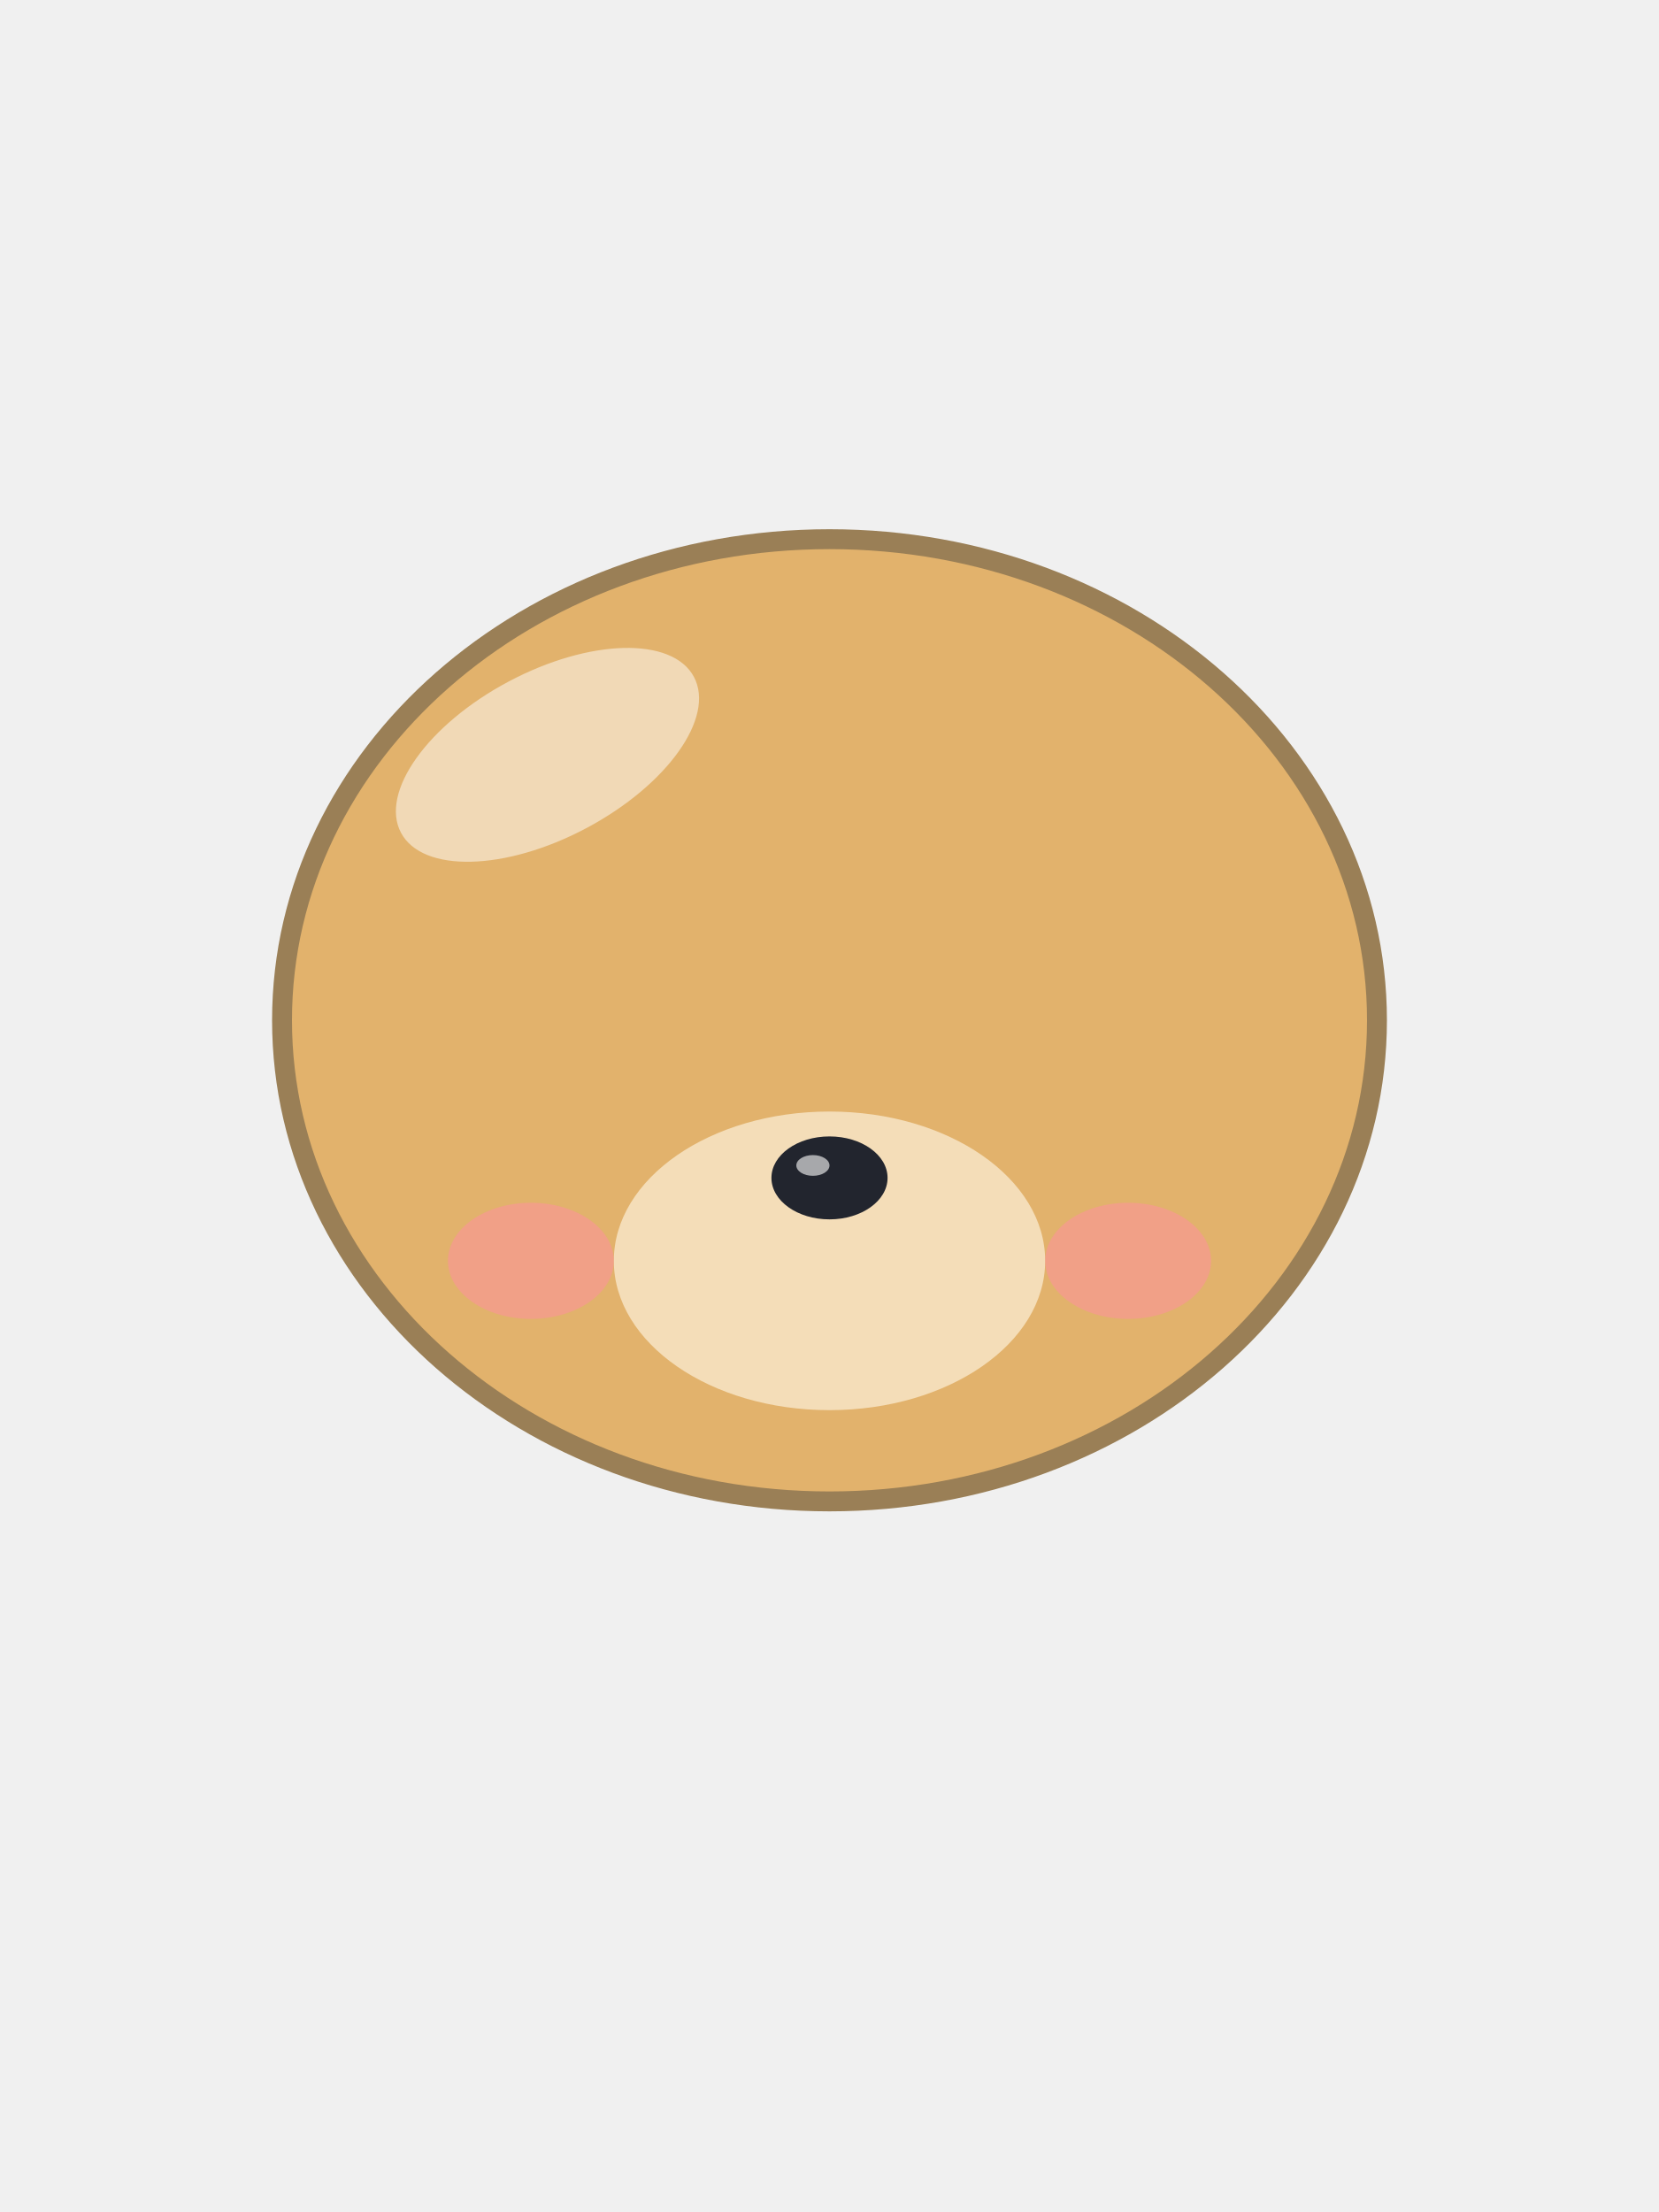
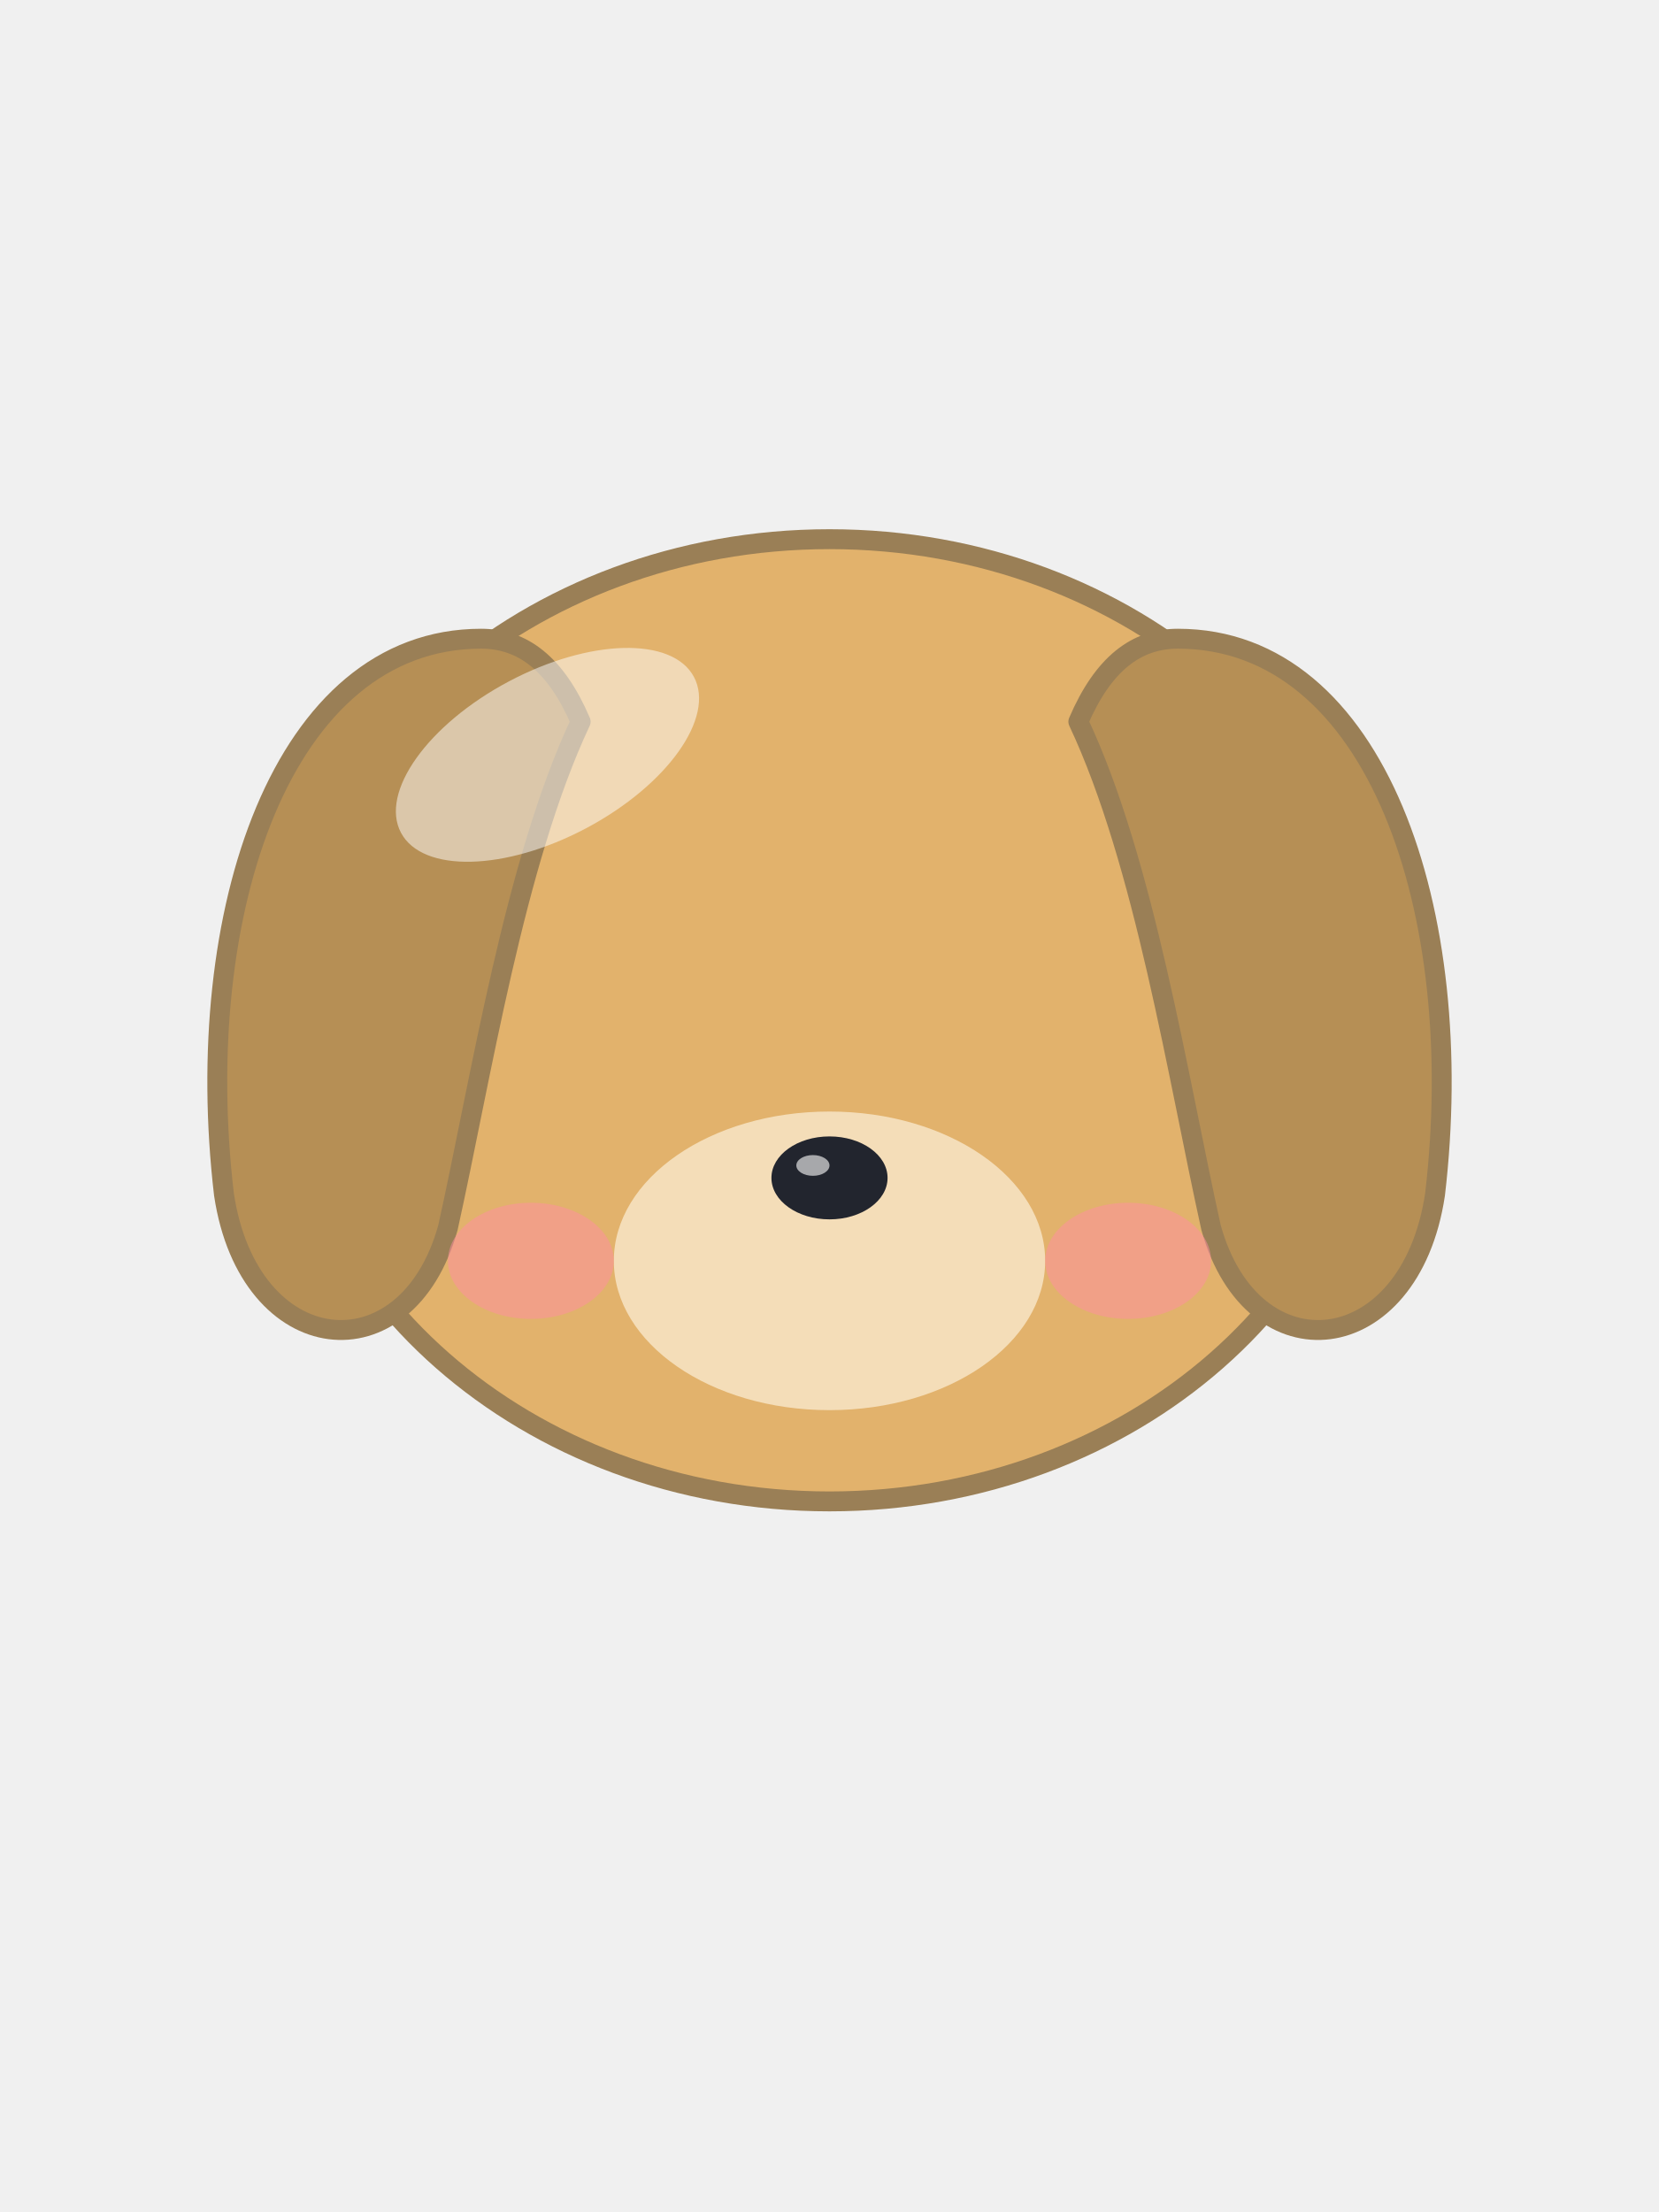
<svg xmlns="http://www.w3.org/2000/svg" viewBox="0 0 240 320">
  <ellipse cx="120" cy="147.6" rx="79.2" ry="69.6" fill="#E2B26C" stroke="#9A7F56" stroke-width="2.88" />
  <ellipse cx="120" cy="182.4" rx="31.2" ry="21.6" fill="#F4DDB8" />
+   <path d="M 69.6 92.4 C 40.8 92.4 27.6 132 32.4 172.8 C 36 196.8 58.8 199.2 64.8 177.6 C 69.6 156 74.4 124.8 84 104.4 C 80.4 96 75.6 92.4 69.6 92.4 Z" fill="#B68F55" stroke="#9A7F56" stroke-width="2.88" stroke-linejoin="round" />
+   <path d="M 170.4 92.4 C 199.2 92.4 212.4 132 207.6 172.8 C 204 196.8 181.2 199.2 175.2 177.6 C 170.4 156 165.6 124.8 156 104.4 C 159.6 96 164.4 92.4 170.4 92.4 Z" fill="#B68F55" stroke="#9A7F56" stroke-width="2.88" stroke-linejoin="round" />
  <path d="M 100.39 97.93 C 103.5 103.78 96.54 113.57 84.83 119.8 C 73.13 126.02 61.12 126.32 58.01 120.47 C 54.9 114.62 61.86 104.83 73.57 98.6 C 85.27 92.38 97.28 92.08 100.39 97.93 Z" fill="#FFFFFF" fill-opacity="0.5" />
  <ellipse cx="76.8" cy="182.4" rx="12" ry="8.4" fill="#FF8FA3" fill-opacity="0.5" />
  <ellipse cx="163.2" cy="182.4" rx="12" ry="8.4" fill="#FF8FA3" fill-opacity="0.5" />
  <ellipse cx="120" cy="170.4" rx="8.4" ry="6" fill="#22252E" />
  <ellipse cx="117.6" cy="168.6" rx="2.4" ry="1.5" fill="#FFFFFF" fill-opacity="0.6" />
</svg>
